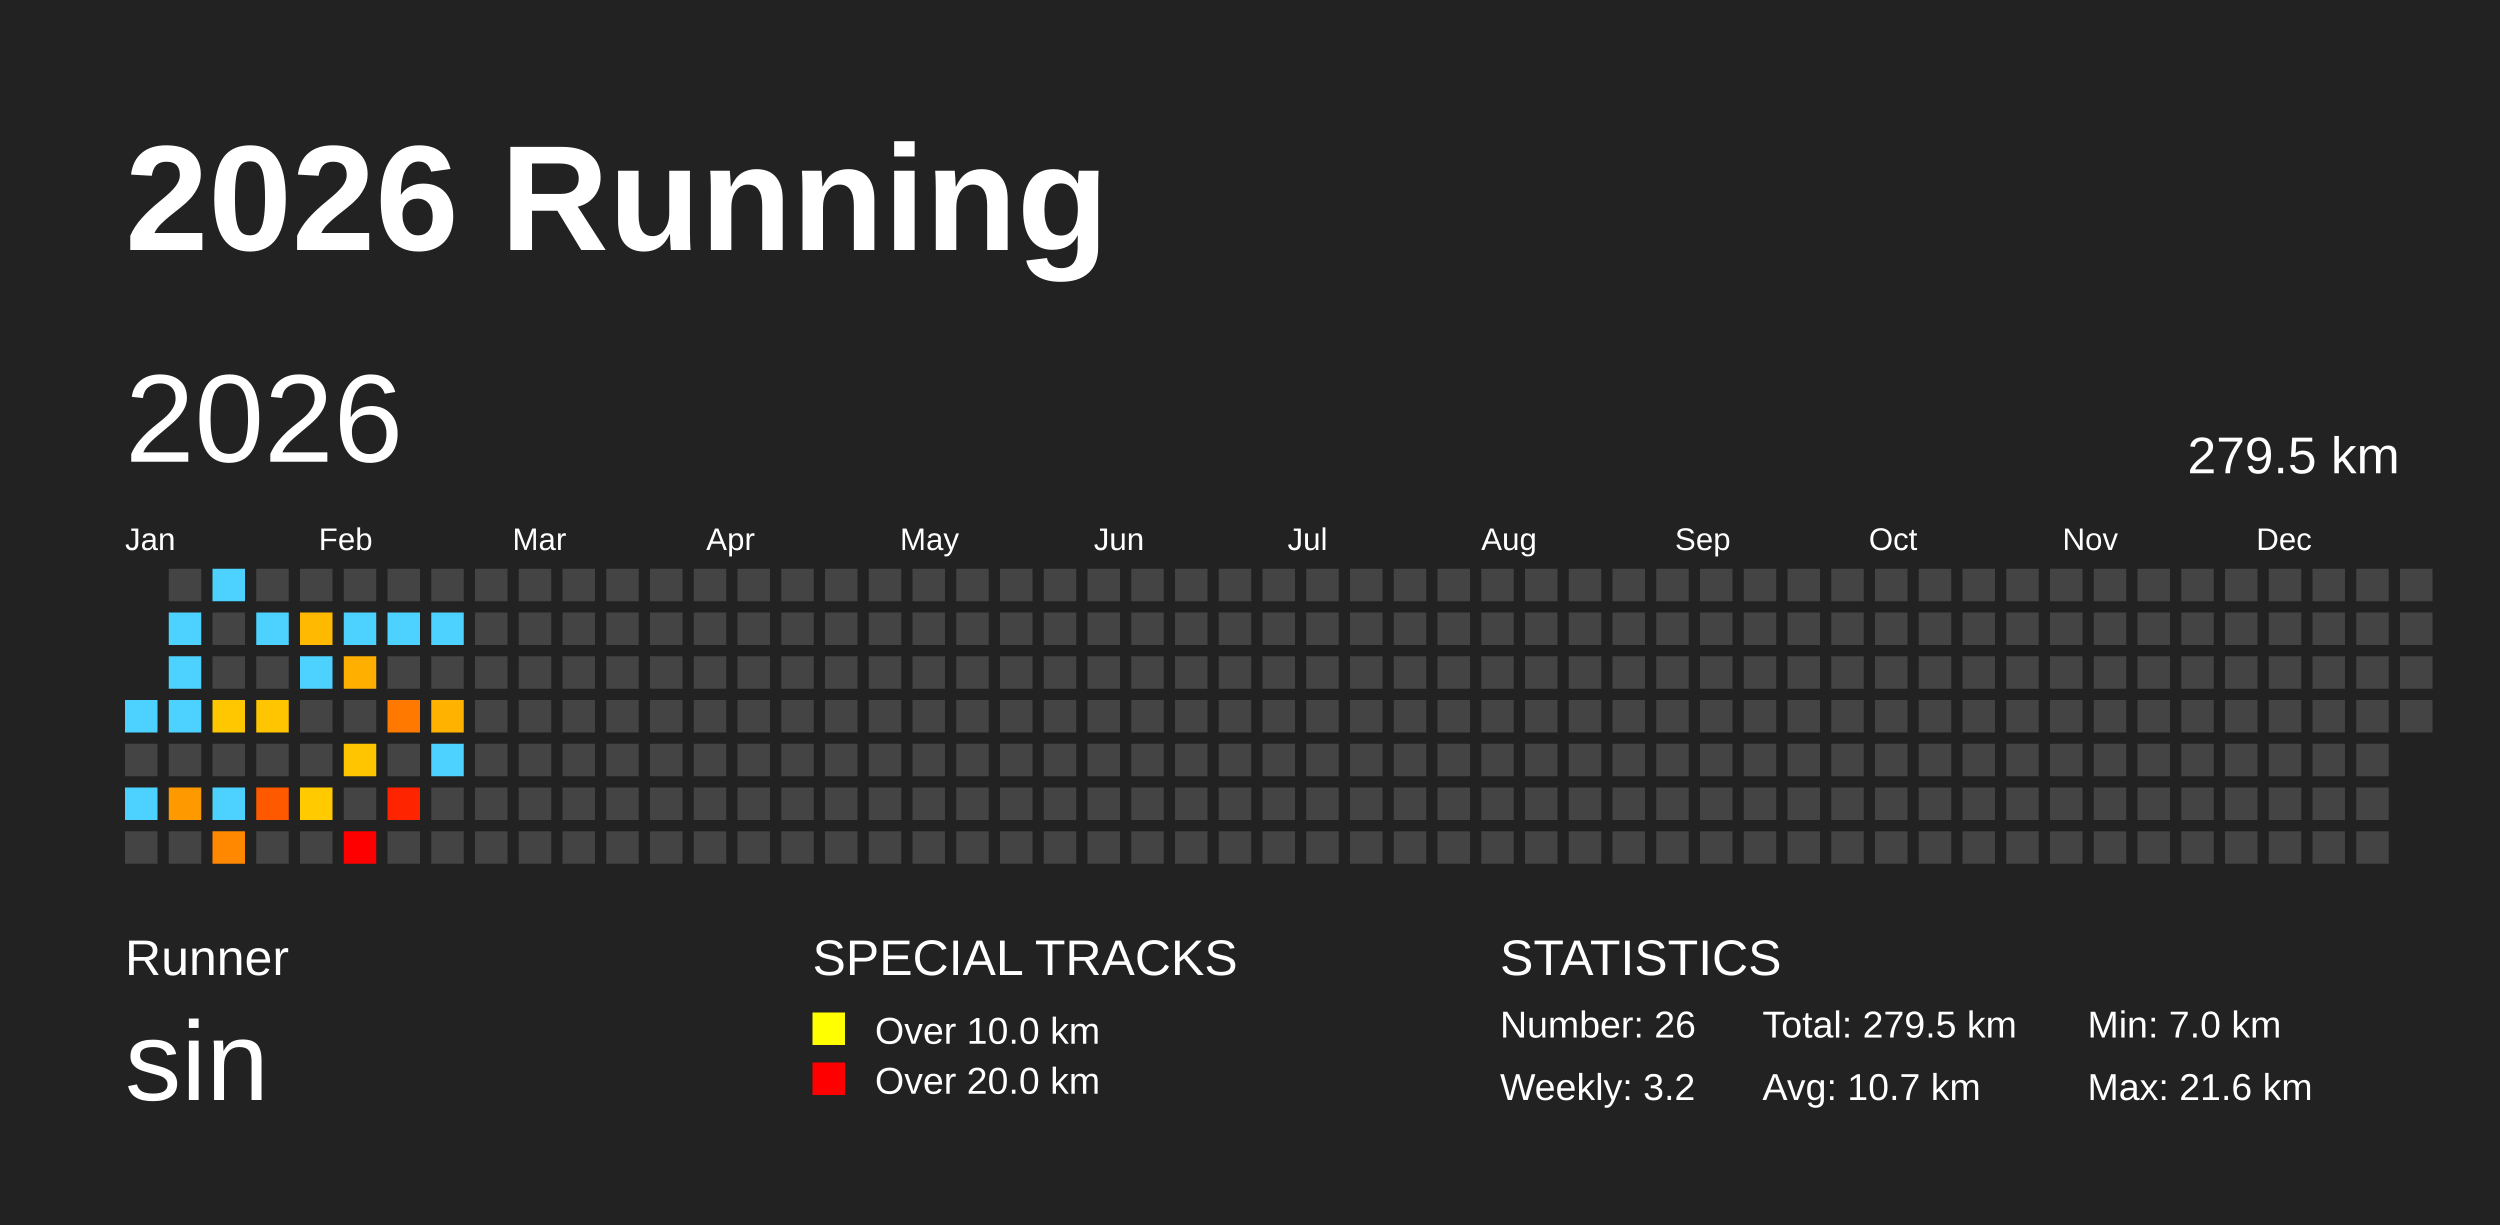
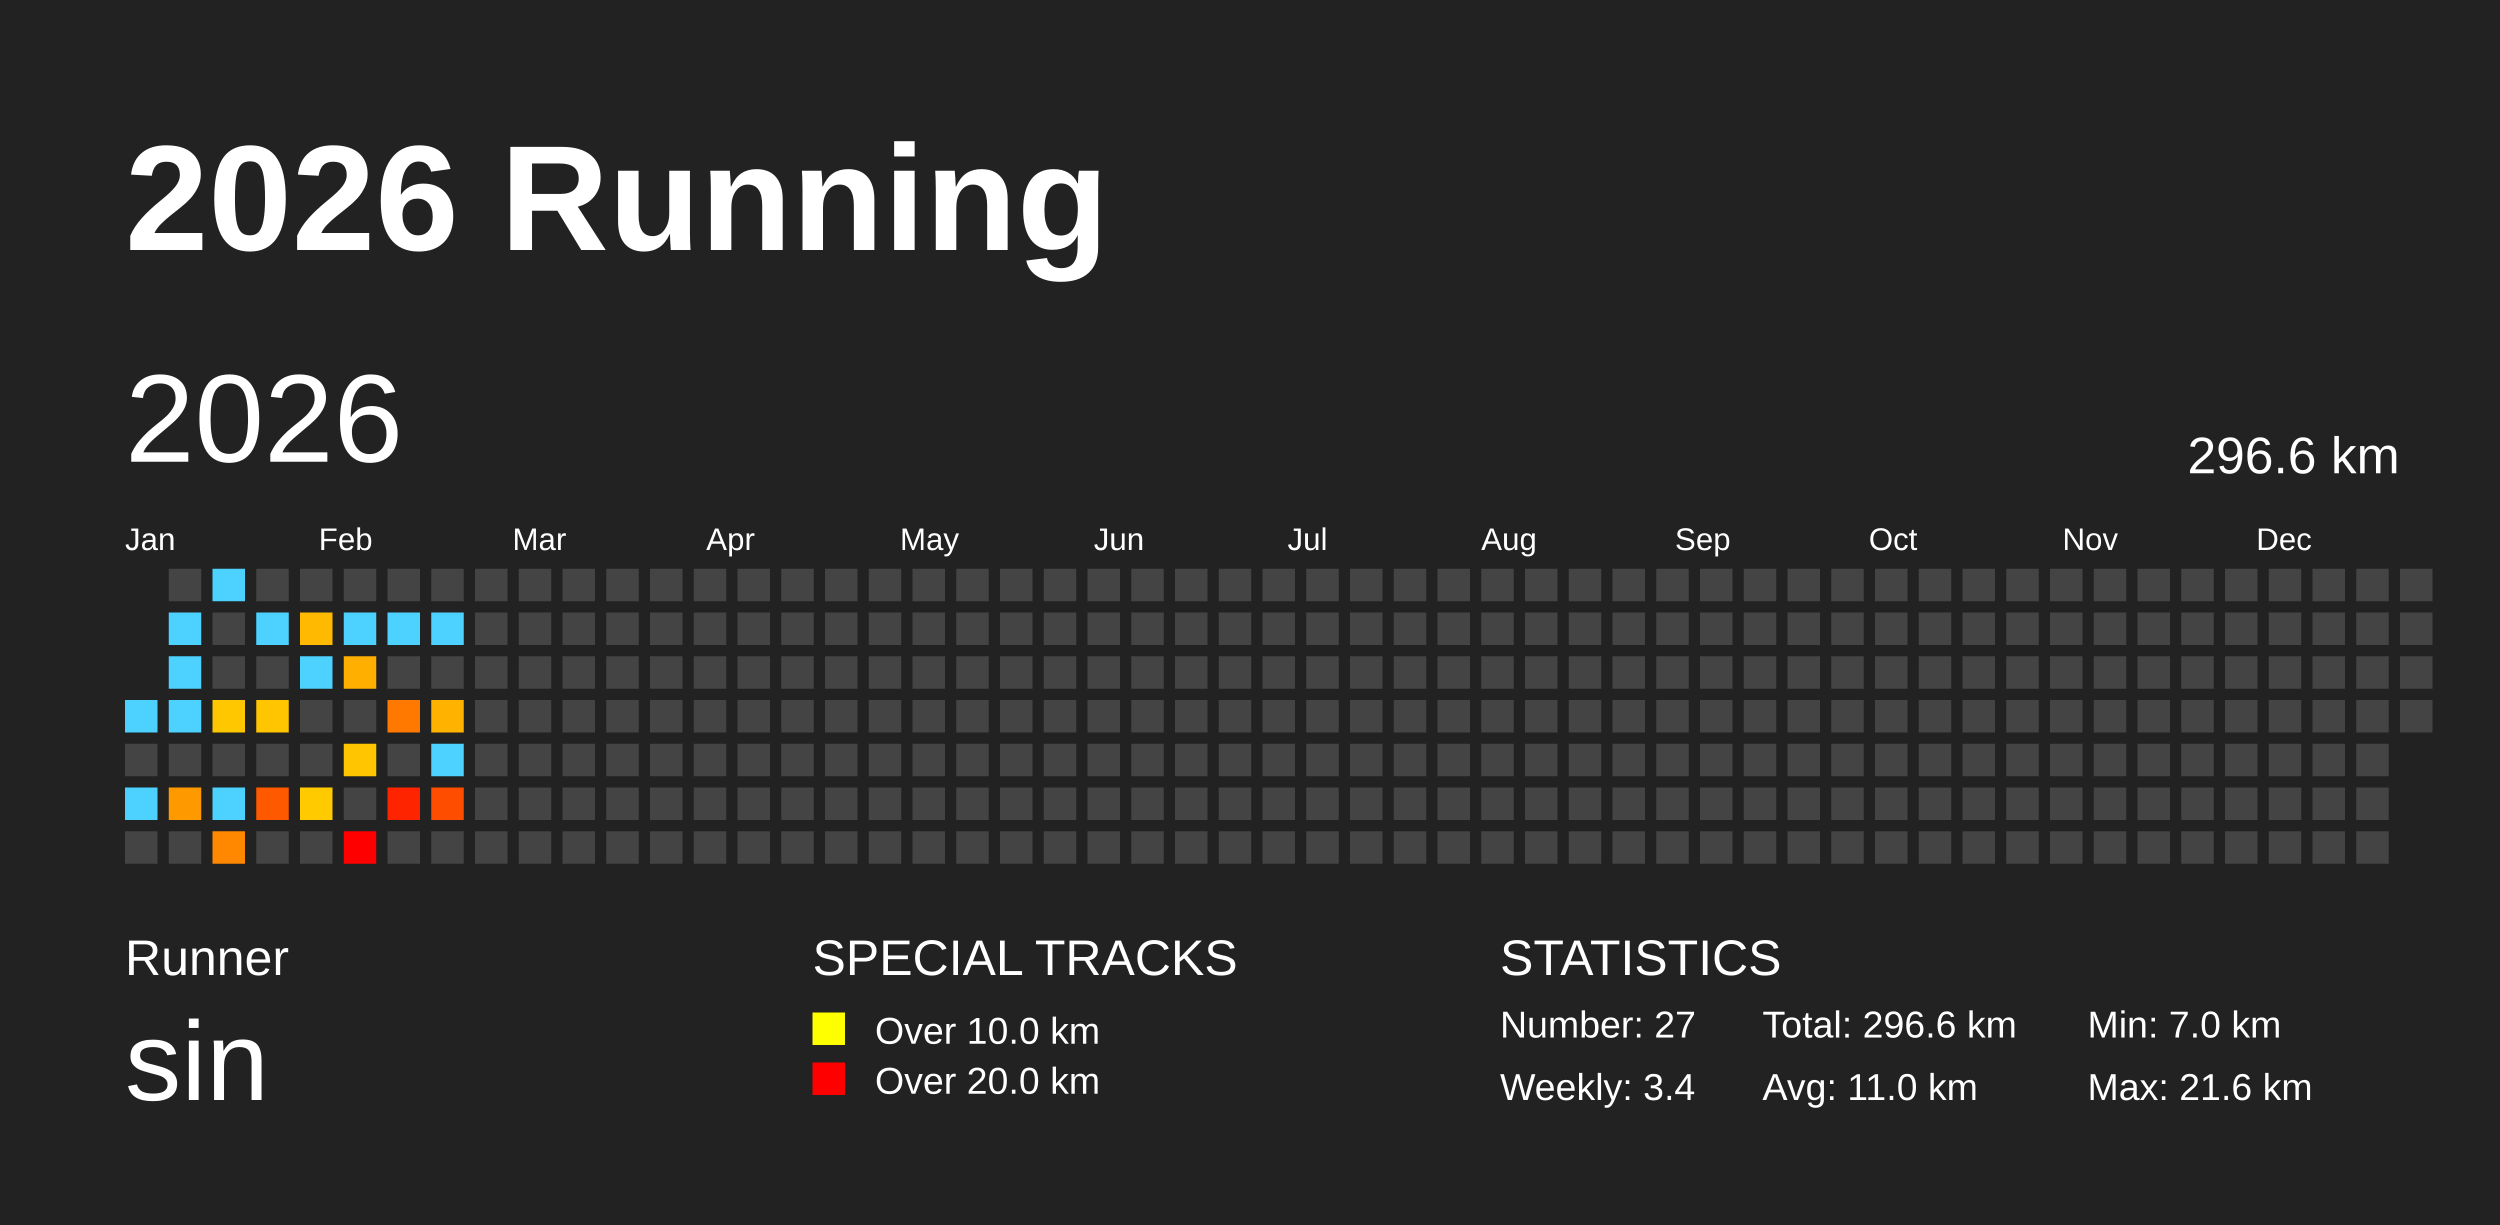
<svg xmlns="http://www.w3.org/2000/svg" baseProfile="full" height="98mm" version="1.1" viewBox="0,0,200,98" width="200mm">
  <defs />
  <rect fill="#222222" height="98" width="200" x="0" y="0" />
  <text fill="#FFFFFF" style="font-size:12px; font-family:Arial; font-weight:bold;" x="10" y="20">2026 Running</text>
  <text fill="#FFFFFF" style="font-size:4px; font-family:Arial" x="10" y="78">Runner</text>
  <text fill="#FFFFFF" style="font-size:9px; font-family:Arial" x="10" y="88">sin</text>
  <text fill="#FFFFFF" style="font-size:4px; font-family:Arial" x="65" y="78">SPECIAL TRACKS</text>
  <rect fill="yellow" height="2.6" width="2.6" x="65" y="81" />
  <text fill="#FFFFFF" style="font-size:3px; font-family:Arial" x="70" y="83.5">Over 10.0 km</text>
  <rect fill="red" height="2.6" width="2.6" x="65" y="85" />
  <text fill="#FFFFFF" style="font-size:3px; font-family:Arial" x="70" y="87.5">Over 20.0 km</text>
  <text fill="#FFFFFF" style="font-size:4px; font-family:Arial" x="120" y="78">STATISTICS</text>
-   <text fill="#FFFFFF" style="font-size:3px; font-family:Arial" x="120" y="83">Number: 26</text>
-   <text fill="#FFFFFF" style="font-size:3px; font-family:Arial" x="120" y="88">Weekly: 3.2</text>
-   <text fill="#FFFFFF" style="font-size:3px; font-family:Arial" x="141" y="83">Total: 279.5 km</text>
-   <text fill="#FFFFFF" style="font-size:3px; font-family:Arial" x="141" y="88">Avg: 10.7 km</text>
+   <text fill="#FFFFFF" style="font-size:3px; font-family:Arial" x="120" y="83">Number: 27</text>
+   <text fill="#FFFFFF" style="font-size:3px; font-family:Arial" x="120" y="88">Weekly: 3.4</text>
+   <text fill="#FFFFFF" style="font-size:3px; font-family:Arial" x="141" y="83">Total: 296.6 km</text>
+   <text fill="#FFFFFF" style="font-size:3px; font-family:Arial" x="141" y="88">Avg: 11.0 km</text>
  <text fill="#FFFFFF" style="font-size:3px; font-family:Arial" x="167" y="83">Min: 7.0 km</text>
  <text fill="#FFFFFF" style="font-size:3px; font-family:Arial" x="167" y="88">Max: 21.6 km</text>
  <text dominant-baseline="hanging" fill="#FFFFFF" style="font-size:10.0px; font-family:Arial;" x="10" y="30">2026</text>
-   <text dominant-baseline="hanging" fill="#FFFFFF" style="font-size:4.125px; font-family:Arial;" x="175" y="35">279.5 km</text>
+   <text dominant-baseline="hanging" fill="#FFFFFF" style="font-size:4.125px; font-family:Arial;" x="175" y="35">296.6 km</text>
  <text fill="#FFFFFF" style="font-size:2.5px; font-family:Arial" x="10.0" y="44">Jan</text>
  <text fill="#FFFFFF" style="font-size:2.5px; font-family:Arial" x="25.5" y="44">Feb</text>
  <text fill="#FFFFFF" style="font-size:2.5px; font-family:Arial" x="41.0" y="44">Mar</text>
  <text fill="#FFFFFF" style="font-size:2.5px; font-family:Arial" x="56.5" y="44">Apr</text>
  <text fill="#FFFFFF" style="font-size:2.5px; font-family:Arial" x="72.0" y="44">May</text>
  <text fill="#FFFFFF" style="font-size:2.5px; font-family:Arial" x="87.5" y="44">Jun</text>
  <text fill="#FFFFFF" style="font-size:2.5px; font-family:Arial" x="103.0" y="44">Jul</text>
  <text fill="#FFFFFF" style="font-size:2.5px; font-family:Arial" x="118.5" y="44">Aug</text>
  <text fill="#FFFFFF" style="font-size:2.5px; font-family:Arial" x="134.0" y="44">Sep</text>
  <text fill="#FFFFFF" style="font-size:2.5px; font-family:Arial" x="149.5" y="44">Oct</text>
  <text fill="#FFFFFF" style="font-size:2.5px; font-family:Arial" x="165.0" y="44">Nov</text>
  <text fill="#FFFFFF" style="font-size:2.5px; font-family:Arial" x="180.5" y="44">Dec</text>
  <rect fill="#4dd2ff" height="2.6" width="2.6" x="10.0" y="56.0" />
  <rect fill="#444444" height="2.6" width="2.6" x="10.0" y="59.5" />
  <rect fill="#4dd2ff" height="2.6" width="2.6" x="10.0" y="63.0" />
  <rect fill="#444444" height="2.6" width="2.6" x="10.0" y="66.5" />
  <rect fill="#444444" height="2.6" width="2.6" x="13.5" y="45.5" />
  <rect fill="#4dd2ff" height="2.6" width="2.6" x="13.5" y="49.0" />
  <rect fill="#4dd2ff" height="2.6" width="2.6" x="13.5" y="52.5" />
  <rect fill="#4dd2ff" height="2.6" width="2.6" x="13.5" y="56.0" />
  <rect fill="#444444" height="2.6" width="2.6" x="13.5" y="59.5" />
  <rect fill="#ff9900" height="2.6" width="2.6" x="13.5" y="63.0" />
  <rect fill="#444444" height="2.6" width="2.6" x="13.5" y="66.5" />
  <rect fill="#4dd2ff" height="2.6" width="2.6" x="17.0" y="45.5" />
  <rect fill="#444444" height="2.6" width="2.6" x="17.0" y="49.0" />
  <rect fill="#444444" height="2.6" width="2.6" x="17.0" y="52.5" />
  <rect fill="#ffc700" height="2.6" width="2.6" x="17.0" y="56.0" />
  <rect fill="#444444" height="2.6" width="2.6" x="17.0" y="59.5" />
  <rect fill="#4dd2ff" height="2.6" width="2.6" x="17.0" y="63.0" />
  <rect fill="#ff8800" height="2.6" width="2.6" x="17.0" y="66.5" />
  <rect fill="#444444" height="2.6" width="2.6" x="20.5" y="45.5" />
  <rect fill="#4dd2ff" height="2.6" width="2.6" x="20.5" y="49.0" />
  <rect fill="#444444" height="2.6" width="2.6" x="20.5" y="52.5" />
  <rect fill="#ffc500" height="2.6" width="2.6" x="20.5" y="56.0" />
  <rect fill="#444444" height="2.6" width="2.6" x="20.5" y="59.5" />
  <rect fill="#ff5900" height="2.6" width="2.6" x="20.5" y="63.0" />
  <rect fill="#444444" height="2.6" width="2.6" x="20.5" y="66.5" />
  <rect fill="#444444" height="2.6" width="2.6" x="24.0" y="45.5" />
  <rect fill="#ffb900" height="2.6" width="2.6" x="24.0" y="49.0" />
  <rect fill="#4dd2ff" height="2.6" width="2.6" x="24.0" y="52.5" />
  <rect fill="#444444" height="2.6" width="2.6" x="24.0" y="56.0" />
  <rect fill="#444444" height="2.6" width="2.6" x="24.0" y="59.5" />
  <rect fill="#ffca00" height="2.6" width="2.6" x="24.0" y="63.0" />
  <rect fill="#444444" height="2.6" width="2.6" x="24.0" y="66.5" />
  <rect fill="#444444" height="2.6" width="2.6" x="27.5" y="45.5" />
  <rect fill="#4dd2ff" height="2.6" width="2.6" x="27.5" y="49.0" />
  <rect fill="#ffaf00" height="2.6" width="2.6" x="27.5" y="52.5" />
  <rect fill="#444444" height="2.6" width="2.6" x="27.5" y="56.0" />
  <rect fill="#ffc500" height="2.6" width="2.6" x="27.5" y="59.5" />
  <rect fill="#444444" height="2.6" width="2.6" x="27.5" y="63.0" />
  <rect fill="red" height="2.6" width="2.6" x="27.5" y="66.5" />
  <rect fill="#444444" height="2.6" width="2.6" x="31.0" y="45.5" />
  <rect fill="#4dd2ff" height="2.6" width="2.6" x="31.0" y="49.0" />
  <rect fill="#444444" height="2.6" width="2.6" x="31.0" y="52.5" />
  <rect fill="#ff7900" height="2.6" width="2.6" x="31.0" y="56.0" />
  <rect fill="#444444" height="2.6" width="2.6" x="31.0" y="59.5" />
  <rect fill="#ff2400" height="2.6" width="2.6" x="31.0" y="63.0" />
  <rect fill="#444444" height="2.6" width="2.6" x="31.0" y="66.5" />
  <rect fill="#444444" height="2.6" width="2.6" x="34.5" y="45.5" />
  <rect fill="#4dd2ff" height="2.6" width="2.6" x="34.5" y="49.0" />
  <rect fill="#444444" height="2.6" width="2.6" x="34.5" y="52.5" />
  <rect fill="#ffb200" height="2.6" width="2.6" x="34.5" y="56.0" />
  <rect fill="#4dd2ff" height="2.6" width="2.6" x="34.5" y="59.5" />
-   <rect fill="#444444" height="2.6" width="2.6" x="34.5" y="63.0" />
+   <rect fill="#ff4d00" height="2.6" width="2.6" x="34.5" y="63.0" />
  <rect fill="#444444" height="2.6" width="2.6" x="34.5" y="66.5" />
  <rect fill="#444444" height="2.6" width="2.6" x="38.0" y="45.5" />
  <rect fill="#444444" height="2.6" width="2.6" x="38.0" y="49.0" />
  <rect fill="#444444" height="2.6" width="2.6" x="38.0" y="52.5" />
  <rect fill="#444444" height="2.6" width="2.6" x="38.0" y="56.0" />
  <rect fill="#444444" height="2.6" width="2.6" x="38.0" y="59.5" />
  <rect fill="#444444" height="2.6" width="2.6" x="38.0" y="63.0" />
  <rect fill="#444444" height="2.6" width="2.6" x="38.0" y="66.5" />
  <rect fill="#444444" height="2.6" width="2.6" x="41.5" y="45.5" />
  <rect fill="#444444" height="2.6" width="2.6" x="41.5" y="49.0" />
  <rect fill="#444444" height="2.6" width="2.6" x="41.5" y="52.5" />
  <rect fill="#444444" height="2.6" width="2.6" x="41.5" y="56.0" />
  <rect fill="#444444" height="2.6" width="2.6" x="41.5" y="59.5" />
  <rect fill="#444444" height="2.6" width="2.6" x="41.5" y="63.0" />
  <rect fill="#444444" height="2.6" width="2.6" x="41.5" y="66.5" />
  <rect fill="#444444" height="2.6" width="2.6" x="45.0" y="45.5" />
  <rect fill="#444444" height="2.6" width="2.6" x="45.0" y="49.0" />
  <rect fill="#444444" height="2.6" width="2.6" x="45.0" y="52.5" />
  <rect fill="#444444" height="2.6" width="2.6" x="45.0" y="56.0" />
  <rect fill="#444444" height="2.6" width="2.6" x="45.0" y="59.5" />
  <rect fill="#444444" height="2.6" width="2.6" x="45.0" y="63.0" />
  <rect fill="#444444" height="2.6" width="2.6" x="45.0" y="66.5" />
  <rect fill="#444444" height="2.6" width="2.6" x="48.5" y="45.5" />
  <rect fill="#444444" height="2.6" width="2.6" x="48.5" y="49.0" />
  <rect fill="#444444" height="2.6" width="2.6" x="48.5" y="52.5" />
  <rect fill="#444444" height="2.6" width="2.6" x="48.5" y="56.0" />
  <rect fill="#444444" height="2.6" width="2.6" x="48.5" y="59.5" />
  <rect fill="#444444" height="2.6" width="2.6" x="48.5" y="63.0" />
  <rect fill="#444444" height="2.6" width="2.6" x="48.5" y="66.5" />
  <rect fill="#444444" height="2.6" width="2.6" x="52.0" y="45.5" />
  <rect fill="#444444" height="2.6" width="2.6" x="52.0" y="49.0" />
  <rect fill="#444444" height="2.6" width="2.6" x="52.0" y="52.5" />
  <rect fill="#444444" height="2.6" width="2.6" x="52.0" y="56.0" />
  <rect fill="#444444" height="2.6" width="2.6" x="52.0" y="59.5" />
  <rect fill="#444444" height="2.6" width="2.6" x="52.0" y="63.0" />
  <rect fill="#444444" height="2.6" width="2.6" x="52.0" y="66.5" />
  <rect fill="#444444" height="2.6" width="2.6" x="55.5" y="45.5" />
  <rect fill="#444444" height="2.6" width="2.6" x="55.5" y="49.0" />
  <rect fill="#444444" height="2.6" width="2.6" x="55.5" y="52.5" />
  <rect fill="#444444" height="2.6" width="2.6" x="55.5" y="56.0" />
  <rect fill="#444444" height="2.6" width="2.6" x="55.5" y="59.5" />
  <rect fill="#444444" height="2.6" width="2.6" x="55.5" y="63.0" />
  <rect fill="#444444" height="2.6" width="2.6" x="55.5" y="66.5" />
  <rect fill="#444444" height="2.6" width="2.6" x="59.0" y="45.5" />
  <rect fill="#444444" height="2.6" width="2.6" x="59.0" y="49.0" />
  <rect fill="#444444" height="2.6" width="2.6" x="59.0" y="52.5" />
  <rect fill="#444444" height="2.6" width="2.6" x="59.0" y="56.0" />
  <rect fill="#444444" height="2.6" width="2.6" x="59.0" y="59.5" />
  <rect fill="#444444" height="2.6" width="2.6" x="59.0" y="63.0" />
  <rect fill="#444444" height="2.6" width="2.6" x="59.0" y="66.5" />
  <rect fill="#444444" height="2.6" width="2.6" x="62.5" y="45.5" />
  <rect fill="#444444" height="2.6" width="2.6" x="62.5" y="49.0" />
  <rect fill="#444444" height="2.6" width="2.6" x="62.5" y="52.5" />
  <rect fill="#444444" height="2.6" width="2.6" x="62.5" y="56.0" />
  <rect fill="#444444" height="2.6" width="2.6" x="62.5" y="59.5" />
  <rect fill="#444444" height="2.6" width="2.6" x="62.5" y="63.0" />
  <rect fill="#444444" height="2.6" width="2.6" x="62.5" y="66.5" />
  <rect fill="#444444" height="2.6" width="2.6" x="66.0" y="45.5" />
  <rect fill="#444444" height="2.6" width="2.6" x="66.0" y="49.0" />
  <rect fill="#444444" height="2.6" width="2.6" x="66.0" y="52.5" />
  <rect fill="#444444" height="2.6" width="2.6" x="66.0" y="56.0" />
  <rect fill="#444444" height="2.6" width="2.6" x="66.0" y="59.5" />
  <rect fill="#444444" height="2.6" width="2.6" x="66.0" y="63.0" />
  <rect fill="#444444" height="2.6" width="2.6" x="66.0" y="66.5" />
  <rect fill="#444444" height="2.6" width="2.6" x="69.5" y="45.5" />
  <rect fill="#444444" height="2.6" width="2.6" x="69.5" y="49.0" />
  <rect fill="#444444" height="2.6" width="2.6" x="69.5" y="52.5" />
  <rect fill="#444444" height="2.6" width="2.6" x="69.5" y="56.0" />
  <rect fill="#444444" height="2.6" width="2.6" x="69.5" y="59.5" />
  <rect fill="#444444" height="2.6" width="2.6" x="69.5" y="63.0" />
  <rect fill="#444444" height="2.6" width="2.6" x="69.5" y="66.5" />
  <rect fill="#444444" height="2.6" width="2.6" x="73.0" y="45.5" />
  <rect fill="#444444" height="2.6" width="2.6" x="73.0" y="49.0" />
  <rect fill="#444444" height="2.6" width="2.6" x="73.0" y="52.5" />
  <rect fill="#444444" height="2.6" width="2.6" x="73.0" y="56.0" />
  <rect fill="#444444" height="2.6" width="2.6" x="73.0" y="59.5" />
  <rect fill="#444444" height="2.6" width="2.6" x="73.0" y="63.0" />
  <rect fill="#444444" height="2.6" width="2.6" x="73.0" y="66.5" />
  <rect fill="#444444" height="2.6" width="2.6" x="76.5" y="45.5" />
  <rect fill="#444444" height="2.6" width="2.6" x="76.5" y="49.0" />
  <rect fill="#444444" height="2.6" width="2.6" x="76.5" y="52.5" />
  <rect fill="#444444" height="2.6" width="2.6" x="76.5" y="56.0" />
  <rect fill="#444444" height="2.6" width="2.6" x="76.5" y="59.5" />
  <rect fill="#444444" height="2.6" width="2.6" x="76.5" y="63.0" />
  <rect fill="#444444" height="2.6" width="2.6" x="76.5" y="66.5" />
  <rect fill="#444444" height="2.6" width="2.6" x="80.0" y="45.5" />
  <rect fill="#444444" height="2.6" width="2.6" x="80.0" y="49.0" />
  <rect fill="#444444" height="2.6" width="2.6" x="80.0" y="52.5" />
  <rect fill="#444444" height="2.6" width="2.6" x="80.0" y="56.0" />
  <rect fill="#444444" height="2.6" width="2.6" x="80.0" y="59.5" />
  <rect fill="#444444" height="2.6" width="2.6" x="80.0" y="63.0" />
  <rect fill="#444444" height="2.6" width="2.6" x="80.0" y="66.5" />
  <rect fill="#444444" height="2.6" width="2.6" x="83.5" y="45.5" />
  <rect fill="#444444" height="2.6" width="2.6" x="83.5" y="49.0" />
  <rect fill="#444444" height="2.6" width="2.6" x="83.5" y="52.5" />
  <rect fill="#444444" height="2.6" width="2.6" x="83.5" y="56.0" />
  <rect fill="#444444" height="2.6" width="2.6" x="83.5" y="59.5" />
  <rect fill="#444444" height="2.6" width="2.6" x="83.5" y="63.0" />
  <rect fill="#444444" height="2.6" width="2.6" x="83.5" y="66.5" />
  <rect fill="#444444" height="2.6" width="2.6" x="87.0" y="45.5" />
  <rect fill="#444444" height="2.6" width="2.6" x="87.0" y="49.0" />
  <rect fill="#444444" height="2.6" width="2.6" x="87.0" y="52.5" />
  <rect fill="#444444" height="2.6" width="2.6" x="87.0" y="56.0" />
  <rect fill="#444444" height="2.6" width="2.6" x="87.0" y="59.5" />
  <rect fill="#444444" height="2.6" width="2.6" x="87.0" y="63.0" />
  <rect fill="#444444" height="2.6" width="2.6" x="87.0" y="66.5" />
  <rect fill="#444444" height="2.6" width="2.6" x="90.5" y="45.5" />
  <rect fill="#444444" height="2.6" width="2.6" x="90.5" y="49.0" />
  <rect fill="#444444" height="2.6" width="2.6" x="90.5" y="52.5" />
  <rect fill="#444444" height="2.6" width="2.6" x="90.5" y="56.0" />
  <rect fill="#444444" height="2.6" width="2.6" x="90.5" y="59.5" />
  <rect fill="#444444" height="2.6" width="2.6" x="90.5" y="63.0" />
  <rect fill="#444444" height="2.6" width="2.6" x="90.5" y="66.5" />
  <rect fill="#444444" height="2.6" width="2.6" x="94.0" y="45.5" />
  <rect fill="#444444" height="2.6" width="2.6" x="94.0" y="49.0" />
  <rect fill="#444444" height="2.6" width="2.6" x="94.0" y="52.5" />
  <rect fill="#444444" height="2.6" width="2.6" x="94.0" y="56.0" />
  <rect fill="#444444" height="2.6" width="2.6" x="94.0" y="59.5" />
  <rect fill="#444444" height="2.6" width="2.6" x="94.0" y="63.0" />
  <rect fill="#444444" height="2.6" width="2.6" x="94.0" y="66.5" />
  <rect fill="#444444" height="2.6" width="2.6" x="97.5" y="45.5" />
  <rect fill="#444444" height="2.6" width="2.6" x="97.5" y="49.0" />
  <rect fill="#444444" height="2.6" width="2.6" x="97.5" y="52.5" />
  <rect fill="#444444" height="2.6" width="2.6" x="97.5" y="56.0" />
  <rect fill="#444444" height="2.6" width="2.6" x="97.5" y="59.5" />
  <rect fill="#444444" height="2.6" width="2.6" x="97.5" y="63.0" />
  <rect fill="#444444" height="2.6" width="2.6" x="97.5" y="66.5" />
  <rect fill="#444444" height="2.6" width="2.6" x="101.0" y="45.5" />
  <rect fill="#444444" height="2.6" width="2.6" x="101.0" y="49.0" />
  <rect fill="#444444" height="2.6" width="2.6" x="101.0" y="52.5" />
  <rect fill="#444444" height="2.6" width="2.6" x="101.0" y="56.0" />
  <rect fill="#444444" height="2.6" width="2.6" x="101.0" y="59.5" />
  <rect fill="#444444" height="2.6" width="2.6" x="101.0" y="63.0" />
  <rect fill="#444444" height="2.6" width="2.6" x="101.0" y="66.5" />
  <rect fill="#444444" height="2.6" width="2.6" x="104.5" y="45.5" />
  <rect fill="#444444" height="2.6" width="2.6" x="104.5" y="49.0" />
  <rect fill="#444444" height="2.6" width="2.6" x="104.5" y="52.5" />
  <rect fill="#444444" height="2.6" width="2.6" x="104.5" y="56.0" />
  <rect fill="#444444" height="2.6" width="2.6" x="104.5" y="59.5" />
  <rect fill="#444444" height="2.6" width="2.6" x="104.5" y="63.0" />
  <rect fill="#444444" height="2.6" width="2.6" x="104.5" y="66.5" />
  <rect fill="#444444" height="2.6" width="2.6" x="108.0" y="45.5" />
  <rect fill="#444444" height="2.6" width="2.6" x="108.0" y="49.0" />
  <rect fill="#444444" height="2.6" width="2.6" x="108.0" y="52.5" />
  <rect fill="#444444" height="2.6" width="2.6" x="108.0" y="56.0" />
  <rect fill="#444444" height="2.6" width="2.6" x="108.0" y="59.5" />
  <rect fill="#444444" height="2.6" width="2.6" x="108.0" y="63.0" />
  <rect fill="#444444" height="2.6" width="2.6" x="108.0" y="66.5" />
  <rect fill="#444444" height="2.6" width="2.6" x="111.5" y="45.5" />
  <rect fill="#444444" height="2.6" width="2.6" x="111.5" y="49.0" />
  <rect fill="#444444" height="2.6" width="2.6" x="111.5" y="52.5" />
  <rect fill="#444444" height="2.6" width="2.6" x="111.5" y="56.0" />
  <rect fill="#444444" height="2.6" width="2.6" x="111.5" y="59.5" />
  <rect fill="#444444" height="2.6" width="2.6" x="111.5" y="63.0" />
  <rect fill="#444444" height="2.6" width="2.6" x="111.5" y="66.5" />
  <rect fill="#444444" height="2.6" width="2.6" x="115.0" y="45.5" />
  <rect fill="#444444" height="2.6" width="2.6" x="115.0" y="49.0" />
  <rect fill="#444444" height="2.6" width="2.6" x="115.0" y="52.5" />
  <rect fill="#444444" height="2.6" width="2.6" x="115.0" y="56.0" />
  <rect fill="#444444" height="2.6" width="2.6" x="115.0" y="59.5" />
  <rect fill="#444444" height="2.6" width="2.6" x="115.0" y="63.0" />
  <rect fill="#444444" height="2.6" width="2.6" x="115.0" y="66.5" />
  <rect fill="#444444" height="2.6" width="2.6" x="118.5" y="45.5" />
  <rect fill="#444444" height="2.6" width="2.6" x="118.5" y="49.0" />
  <rect fill="#444444" height="2.6" width="2.6" x="118.5" y="52.5" />
  <rect fill="#444444" height="2.6" width="2.6" x="118.5" y="56.0" />
  <rect fill="#444444" height="2.6" width="2.6" x="118.5" y="59.5" />
  <rect fill="#444444" height="2.6" width="2.6" x="118.5" y="63.0" />
  <rect fill="#444444" height="2.6" width="2.6" x="118.5" y="66.5" />
  <rect fill="#444444" height="2.6" width="2.6" x="122.0" y="45.5" />
  <rect fill="#444444" height="2.6" width="2.6" x="122.0" y="49.0" />
  <rect fill="#444444" height="2.6" width="2.6" x="122.0" y="52.5" />
  <rect fill="#444444" height="2.6" width="2.6" x="122.0" y="56.0" />
  <rect fill="#444444" height="2.6" width="2.6" x="122.0" y="59.5" />
  <rect fill="#444444" height="2.6" width="2.6" x="122.0" y="63.0" />
  <rect fill="#444444" height="2.6" width="2.6" x="122.0" y="66.5" />
  <rect fill="#444444" height="2.6" width="2.6" x="125.5" y="45.5" />
  <rect fill="#444444" height="2.6" width="2.6" x="125.5" y="49.0" />
  <rect fill="#444444" height="2.6" width="2.6" x="125.5" y="52.5" />
  <rect fill="#444444" height="2.6" width="2.6" x="125.5" y="56.0" />
  <rect fill="#444444" height="2.6" width="2.6" x="125.5" y="59.5" />
  <rect fill="#444444" height="2.6" width="2.6" x="125.5" y="63.0" />
  <rect fill="#444444" height="2.6" width="2.6" x="125.5" y="66.5" />
  <rect fill="#444444" height="2.6" width="2.6" x="129.0" y="45.5" />
  <rect fill="#444444" height="2.6" width="2.6" x="129.0" y="49.0" />
  <rect fill="#444444" height="2.6" width="2.6" x="129.0" y="52.5" />
  <rect fill="#444444" height="2.6" width="2.6" x="129.0" y="56.0" />
  <rect fill="#444444" height="2.6" width="2.6" x="129.0" y="59.5" />
  <rect fill="#444444" height="2.6" width="2.6" x="129.0" y="63.0" />
  <rect fill="#444444" height="2.6" width="2.6" x="129.0" y="66.5" />
  <rect fill="#444444" height="2.6" width="2.6" x="132.5" y="45.5" />
  <rect fill="#444444" height="2.6" width="2.6" x="132.5" y="49.0" />
  <rect fill="#444444" height="2.6" width="2.6" x="132.5" y="52.5" />
  <rect fill="#444444" height="2.6" width="2.6" x="132.5" y="56.0" />
  <rect fill="#444444" height="2.6" width="2.6" x="132.5" y="59.5" />
  <rect fill="#444444" height="2.6" width="2.6" x="132.5" y="63.0" />
  <rect fill="#444444" height="2.6" width="2.6" x="132.5" y="66.5" />
  <rect fill="#444444" height="2.6" width="2.6" x="136.0" y="45.5" />
  <rect fill="#444444" height="2.6" width="2.6" x="136.0" y="49.0" />
  <rect fill="#444444" height="2.6" width="2.6" x="136.0" y="52.5" />
  <rect fill="#444444" height="2.6" width="2.6" x="136.0" y="56.0" />
  <rect fill="#444444" height="2.6" width="2.6" x="136.0" y="59.5" />
  <rect fill="#444444" height="2.6" width="2.6" x="136.0" y="63.0" />
  <rect fill="#444444" height="2.6" width="2.6" x="136.0" y="66.5" />
  <rect fill="#444444" height="2.6" width="2.6" x="139.5" y="45.5" />
  <rect fill="#444444" height="2.6" width="2.6" x="139.5" y="49.0" />
  <rect fill="#444444" height="2.6" width="2.6" x="139.5" y="52.5" />
  <rect fill="#444444" height="2.6" width="2.6" x="139.5" y="56.0" />
  <rect fill="#444444" height="2.6" width="2.6" x="139.5" y="59.5" />
  <rect fill="#444444" height="2.6" width="2.6" x="139.5" y="63.0" />
  <rect fill="#444444" height="2.6" width="2.6" x="139.5" y="66.5" />
  <rect fill="#444444" height="2.6" width="2.6" x="143.0" y="45.5" />
  <rect fill="#444444" height="2.6" width="2.6" x="143.0" y="49.0" />
  <rect fill="#444444" height="2.6" width="2.6" x="143.0" y="52.5" />
  <rect fill="#444444" height="2.6" width="2.6" x="143.0" y="56.0" />
  <rect fill="#444444" height="2.6" width="2.6" x="143.0" y="59.5" />
  <rect fill="#444444" height="2.6" width="2.6" x="143.0" y="63.0" />
  <rect fill="#444444" height="2.6" width="2.6" x="143.0" y="66.5" />
  <rect fill="#444444" height="2.6" width="2.6" x="146.5" y="45.5" />
  <rect fill="#444444" height="2.6" width="2.6" x="146.5" y="49.0" />
  <rect fill="#444444" height="2.6" width="2.6" x="146.5" y="52.5" />
  <rect fill="#444444" height="2.6" width="2.6" x="146.5" y="56.0" />
  <rect fill="#444444" height="2.6" width="2.6" x="146.5" y="59.5" />
  <rect fill="#444444" height="2.6" width="2.6" x="146.5" y="63.0" />
  <rect fill="#444444" height="2.6" width="2.6" x="146.5" y="66.5" />
  <rect fill="#444444" height="2.6" width="2.6" x="150.0" y="45.5" />
  <rect fill="#444444" height="2.6" width="2.6" x="150.0" y="49.0" />
  <rect fill="#444444" height="2.6" width="2.6" x="150.0" y="52.5" />
  <rect fill="#444444" height="2.6" width="2.6" x="150.0" y="56.0" />
  <rect fill="#444444" height="2.6" width="2.6" x="150.0" y="59.5" />
  <rect fill="#444444" height="2.6" width="2.6" x="150.0" y="63.0" />
  <rect fill="#444444" height="2.6" width="2.6" x="150.0" y="66.5" />
  <rect fill="#444444" height="2.6" width="2.6" x="153.5" y="45.5" />
  <rect fill="#444444" height="2.6" width="2.6" x="153.5" y="49.0" />
  <rect fill="#444444" height="2.6" width="2.6" x="153.5" y="52.5" />
  <rect fill="#444444" height="2.6" width="2.6" x="153.5" y="56.0" />
  <rect fill="#444444" height="2.6" width="2.6" x="153.5" y="59.5" />
  <rect fill="#444444" height="2.6" width="2.6" x="153.5" y="63.0" />
  <rect fill="#444444" height="2.6" width="2.6" x="153.5" y="66.5" />
  <rect fill="#444444" height="2.6" width="2.6" x="157.0" y="45.5" />
  <rect fill="#444444" height="2.6" width="2.6" x="157.0" y="49.0" />
  <rect fill="#444444" height="2.6" width="2.6" x="157.0" y="52.5" />
  <rect fill="#444444" height="2.6" width="2.6" x="157.0" y="56.0" />
  <rect fill="#444444" height="2.6" width="2.6" x="157.0" y="59.5" />
  <rect fill="#444444" height="2.6" width="2.6" x="157.0" y="63.0" />
  <rect fill="#444444" height="2.6" width="2.6" x="157.0" y="66.5" />
  <rect fill="#444444" height="2.6" width="2.6" x="160.5" y="45.5" />
  <rect fill="#444444" height="2.6" width="2.6" x="160.5" y="49.0" />
  <rect fill="#444444" height="2.6" width="2.6" x="160.5" y="52.5" />
  <rect fill="#444444" height="2.6" width="2.6" x="160.5" y="56.0" />
  <rect fill="#444444" height="2.6" width="2.6" x="160.5" y="59.5" />
  <rect fill="#444444" height="2.6" width="2.6" x="160.5" y="63.0" />
  <rect fill="#444444" height="2.6" width="2.6" x="160.5" y="66.5" />
  <rect fill="#444444" height="2.6" width="2.6" x="164.0" y="45.5" />
  <rect fill="#444444" height="2.6" width="2.6" x="164.0" y="49.0" />
  <rect fill="#444444" height="2.6" width="2.6" x="164.0" y="52.5" />
  <rect fill="#444444" height="2.6" width="2.6" x="164.0" y="56.0" />
  <rect fill="#444444" height="2.6" width="2.6" x="164.0" y="59.5" />
  <rect fill="#444444" height="2.6" width="2.6" x="164.0" y="63.0" />
  <rect fill="#444444" height="2.6" width="2.6" x="164.0" y="66.5" />
  <rect fill="#444444" height="2.6" width="2.6" x="167.5" y="45.5" />
  <rect fill="#444444" height="2.6" width="2.6" x="167.5" y="49.0" />
  <rect fill="#444444" height="2.6" width="2.6" x="167.5" y="52.5" />
  <rect fill="#444444" height="2.6" width="2.6" x="167.5" y="56.0" />
  <rect fill="#444444" height="2.6" width="2.6" x="167.5" y="59.5" />
  <rect fill="#444444" height="2.6" width="2.6" x="167.5" y="63.0" />
  <rect fill="#444444" height="2.6" width="2.6" x="167.5" y="66.5" />
  <rect fill="#444444" height="2.6" width="2.6" x="171.0" y="45.5" />
  <rect fill="#444444" height="2.6" width="2.6" x="171.0" y="49.0" />
  <rect fill="#444444" height="2.6" width="2.6" x="171.0" y="52.5" />
  <rect fill="#444444" height="2.6" width="2.6" x="171.0" y="56.0" />
  <rect fill="#444444" height="2.6" width="2.6" x="171.0" y="59.5" />
  <rect fill="#444444" height="2.6" width="2.6" x="171.0" y="63.0" />
  <rect fill="#444444" height="2.6" width="2.6" x="171.0" y="66.5" />
  <rect fill="#444444" height="2.6" width="2.6" x="174.5" y="45.5" />
  <rect fill="#444444" height="2.6" width="2.6" x="174.5" y="49.0" />
  <rect fill="#444444" height="2.6" width="2.6" x="174.5" y="52.5" />
  <rect fill="#444444" height="2.6" width="2.6" x="174.5" y="56.0" />
  <rect fill="#444444" height="2.6" width="2.6" x="174.5" y="59.5" />
  <rect fill="#444444" height="2.6" width="2.6" x="174.5" y="63.0" />
  <rect fill="#444444" height="2.6" width="2.6" x="174.5" y="66.5" />
  <rect fill="#444444" height="2.6" width="2.6" x="178.0" y="45.5" />
  <rect fill="#444444" height="2.6" width="2.6" x="178.0" y="49.0" />
  <rect fill="#444444" height="2.6" width="2.6" x="178.0" y="52.5" />
  <rect fill="#444444" height="2.6" width="2.6" x="178.0" y="56.0" />
  <rect fill="#444444" height="2.6" width="2.6" x="178.0" y="59.5" />
  <rect fill="#444444" height="2.6" width="2.6" x="178.0" y="63.0" />
  <rect fill="#444444" height="2.6" width="2.6" x="178.0" y="66.5" />
  <rect fill="#444444" height="2.6" width="2.6" x="181.5" y="45.5" />
  <rect fill="#444444" height="2.6" width="2.6" x="181.5" y="49.0" />
  <rect fill="#444444" height="2.6" width="2.6" x="181.5" y="52.5" />
  <rect fill="#444444" height="2.6" width="2.6" x="181.5" y="56.0" />
  <rect fill="#444444" height="2.6" width="2.6" x="181.5" y="59.5" />
  <rect fill="#444444" height="2.6" width="2.6" x="181.5" y="63.0" />
  <rect fill="#444444" height="2.6" width="2.6" x="181.5" y="66.5" />
  <rect fill="#444444" height="2.6" width="2.6" x="185.0" y="45.5" />
  <rect fill="#444444" height="2.6" width="2.6" x="185.0" y="49.0" />
  <rect fill="#444444" height="2.6" width="2.6" x="185.0" y="52.5" />
  <rect fill="#444444" height="2.6" width="2.6" x="185.0" y="56.0" />
  <rect fill="#444444" height="2.6" width="2.6" x="185.0" y="59.5" />
  <rect fill="#444444" height="2.6" width="2.6" x="185.0" y="63.0" />
  <rect fill="#444444" height="2.6" width="2.6" x="185.0" y="66.5" />
  <rect fill="#444444" height="2.6" width="2.6" x="188.5" y="45.5" />
  <rect fill="#444444" height="2.6" width="2.6" x="188.5" y="49.0" />
  <rect fill="#444444" height="2.6" width="2.6" x="188.5" y="52.5" />
  <rect fill="#444444" height="2.6" width="2.6" x="188.5" y="56.0" />
  <rect fill="#444444" height="2.6" width="2.6" x="188.5" y="59.5" />
  <rect fill="#444444" height="2.6" width="2.6" x="188.5" y="63.0" />
  <rect fill="#444444" height="2.6" width="2.6" x="188.5" y="66.5" />
  <rect fill="#444444" height="2.6" width="2.6" x="192.0" y="45.5" />
  <rect fill="#444444" height="2.6" width="2.6" x="192.0" y="49.0" />
  <rect fill="#444444" height="2.6" width="2.6" x="192.0" y="52.5" />
  <rect fill="#444444" height="2.6" width="2.6" x="192.0" y="56.0" />
</svg>
